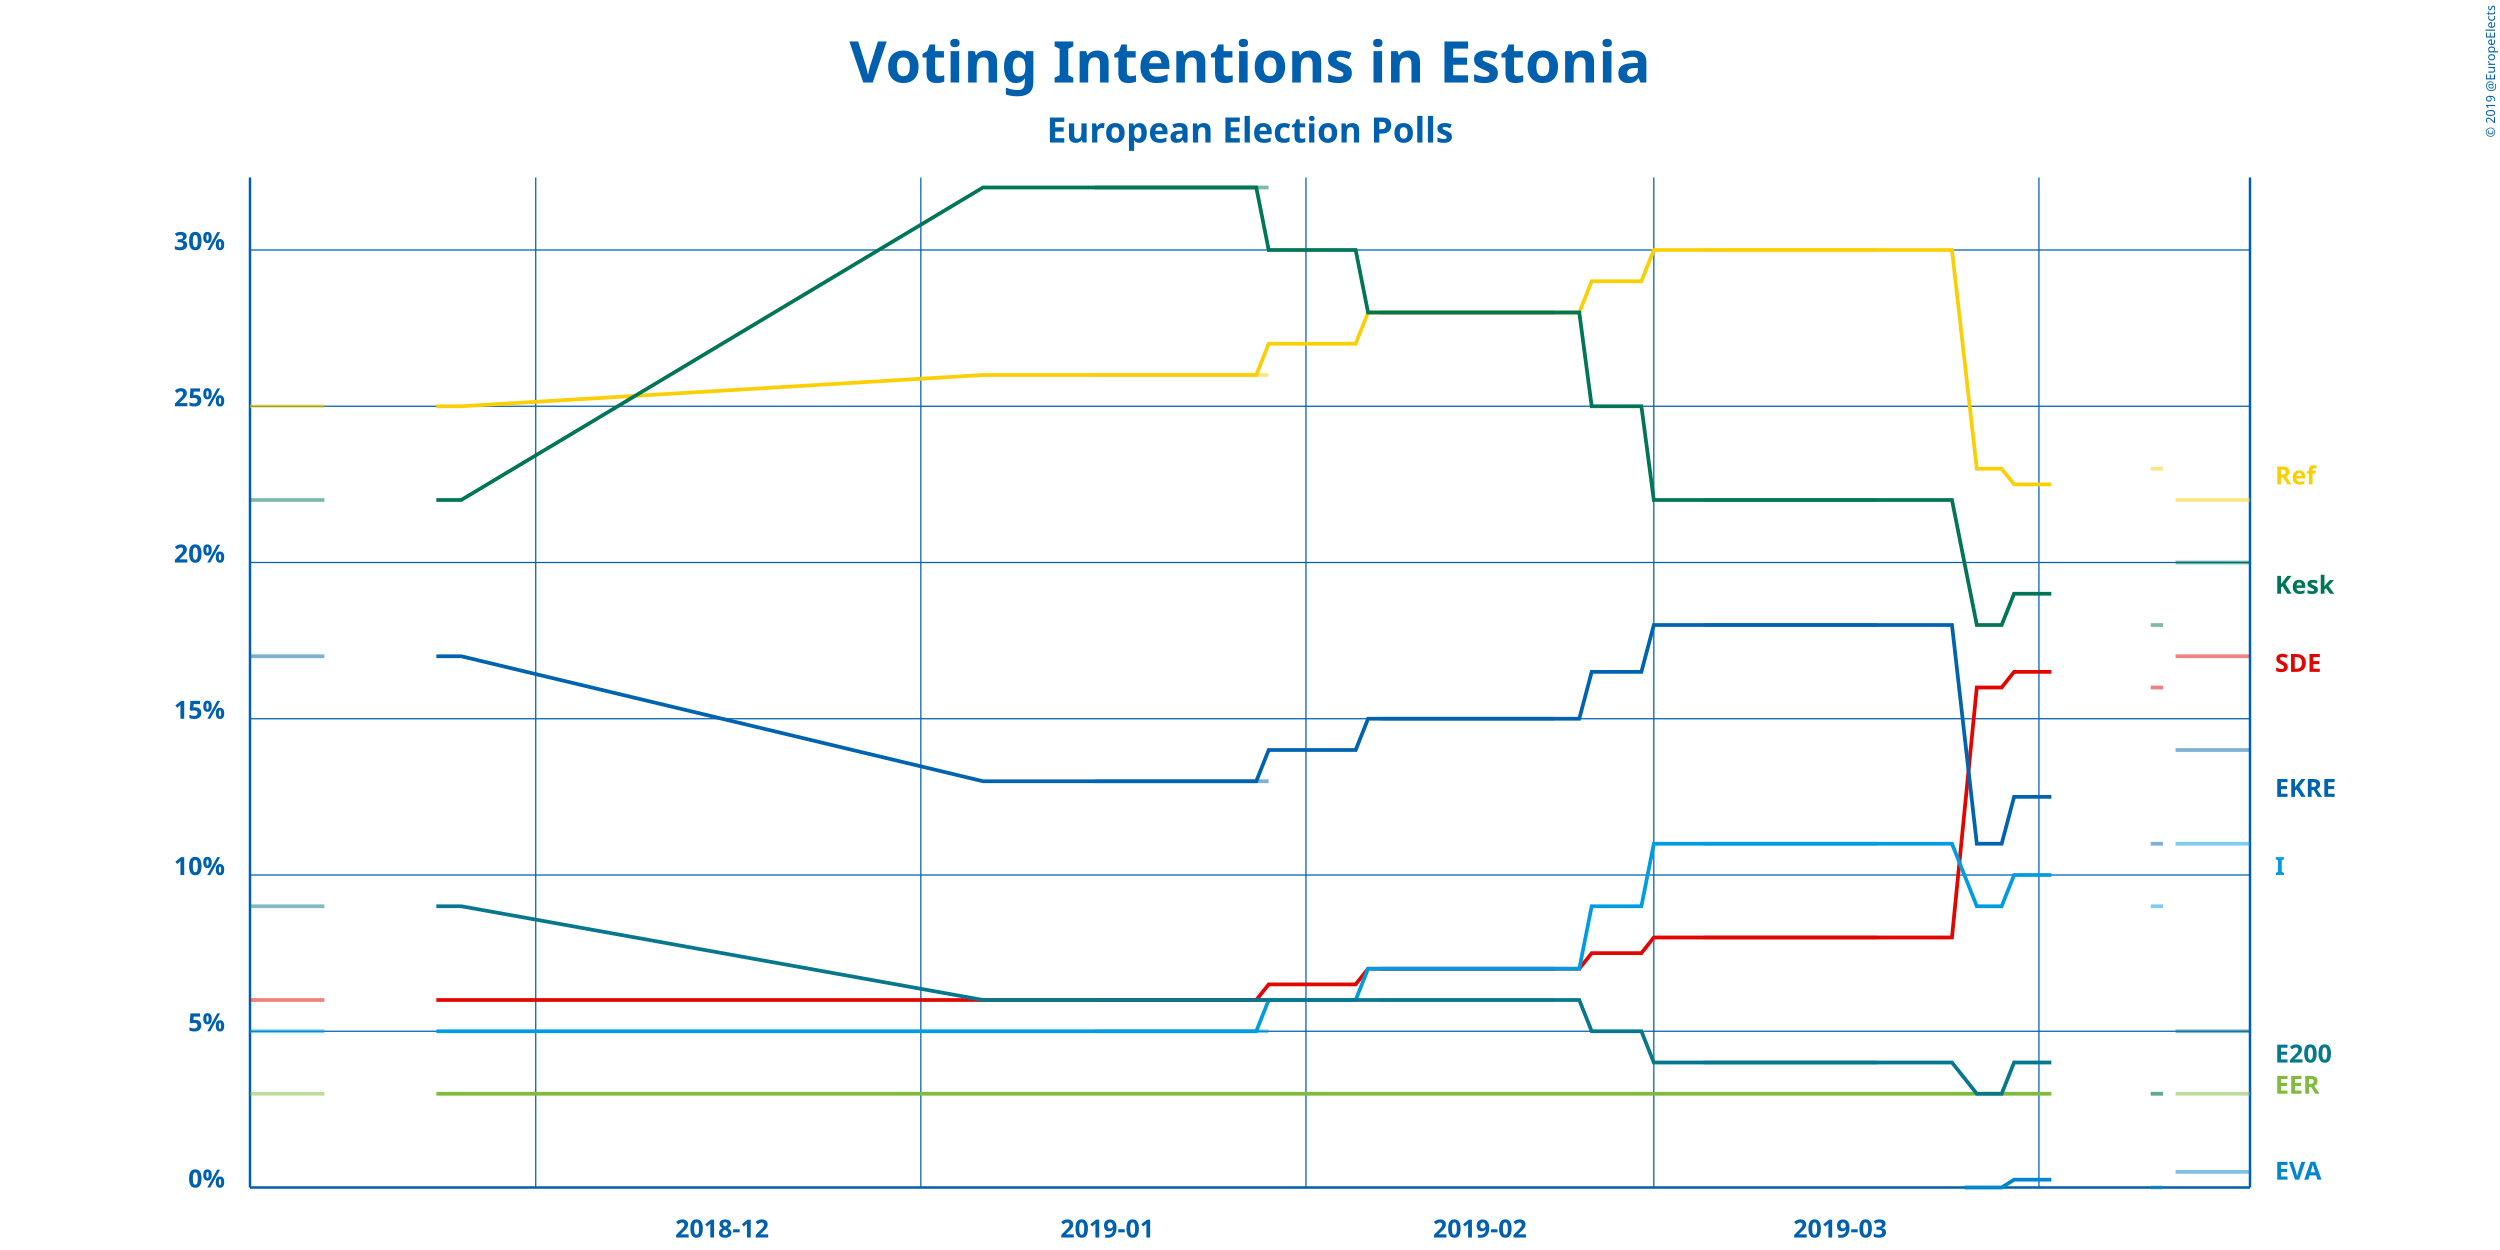
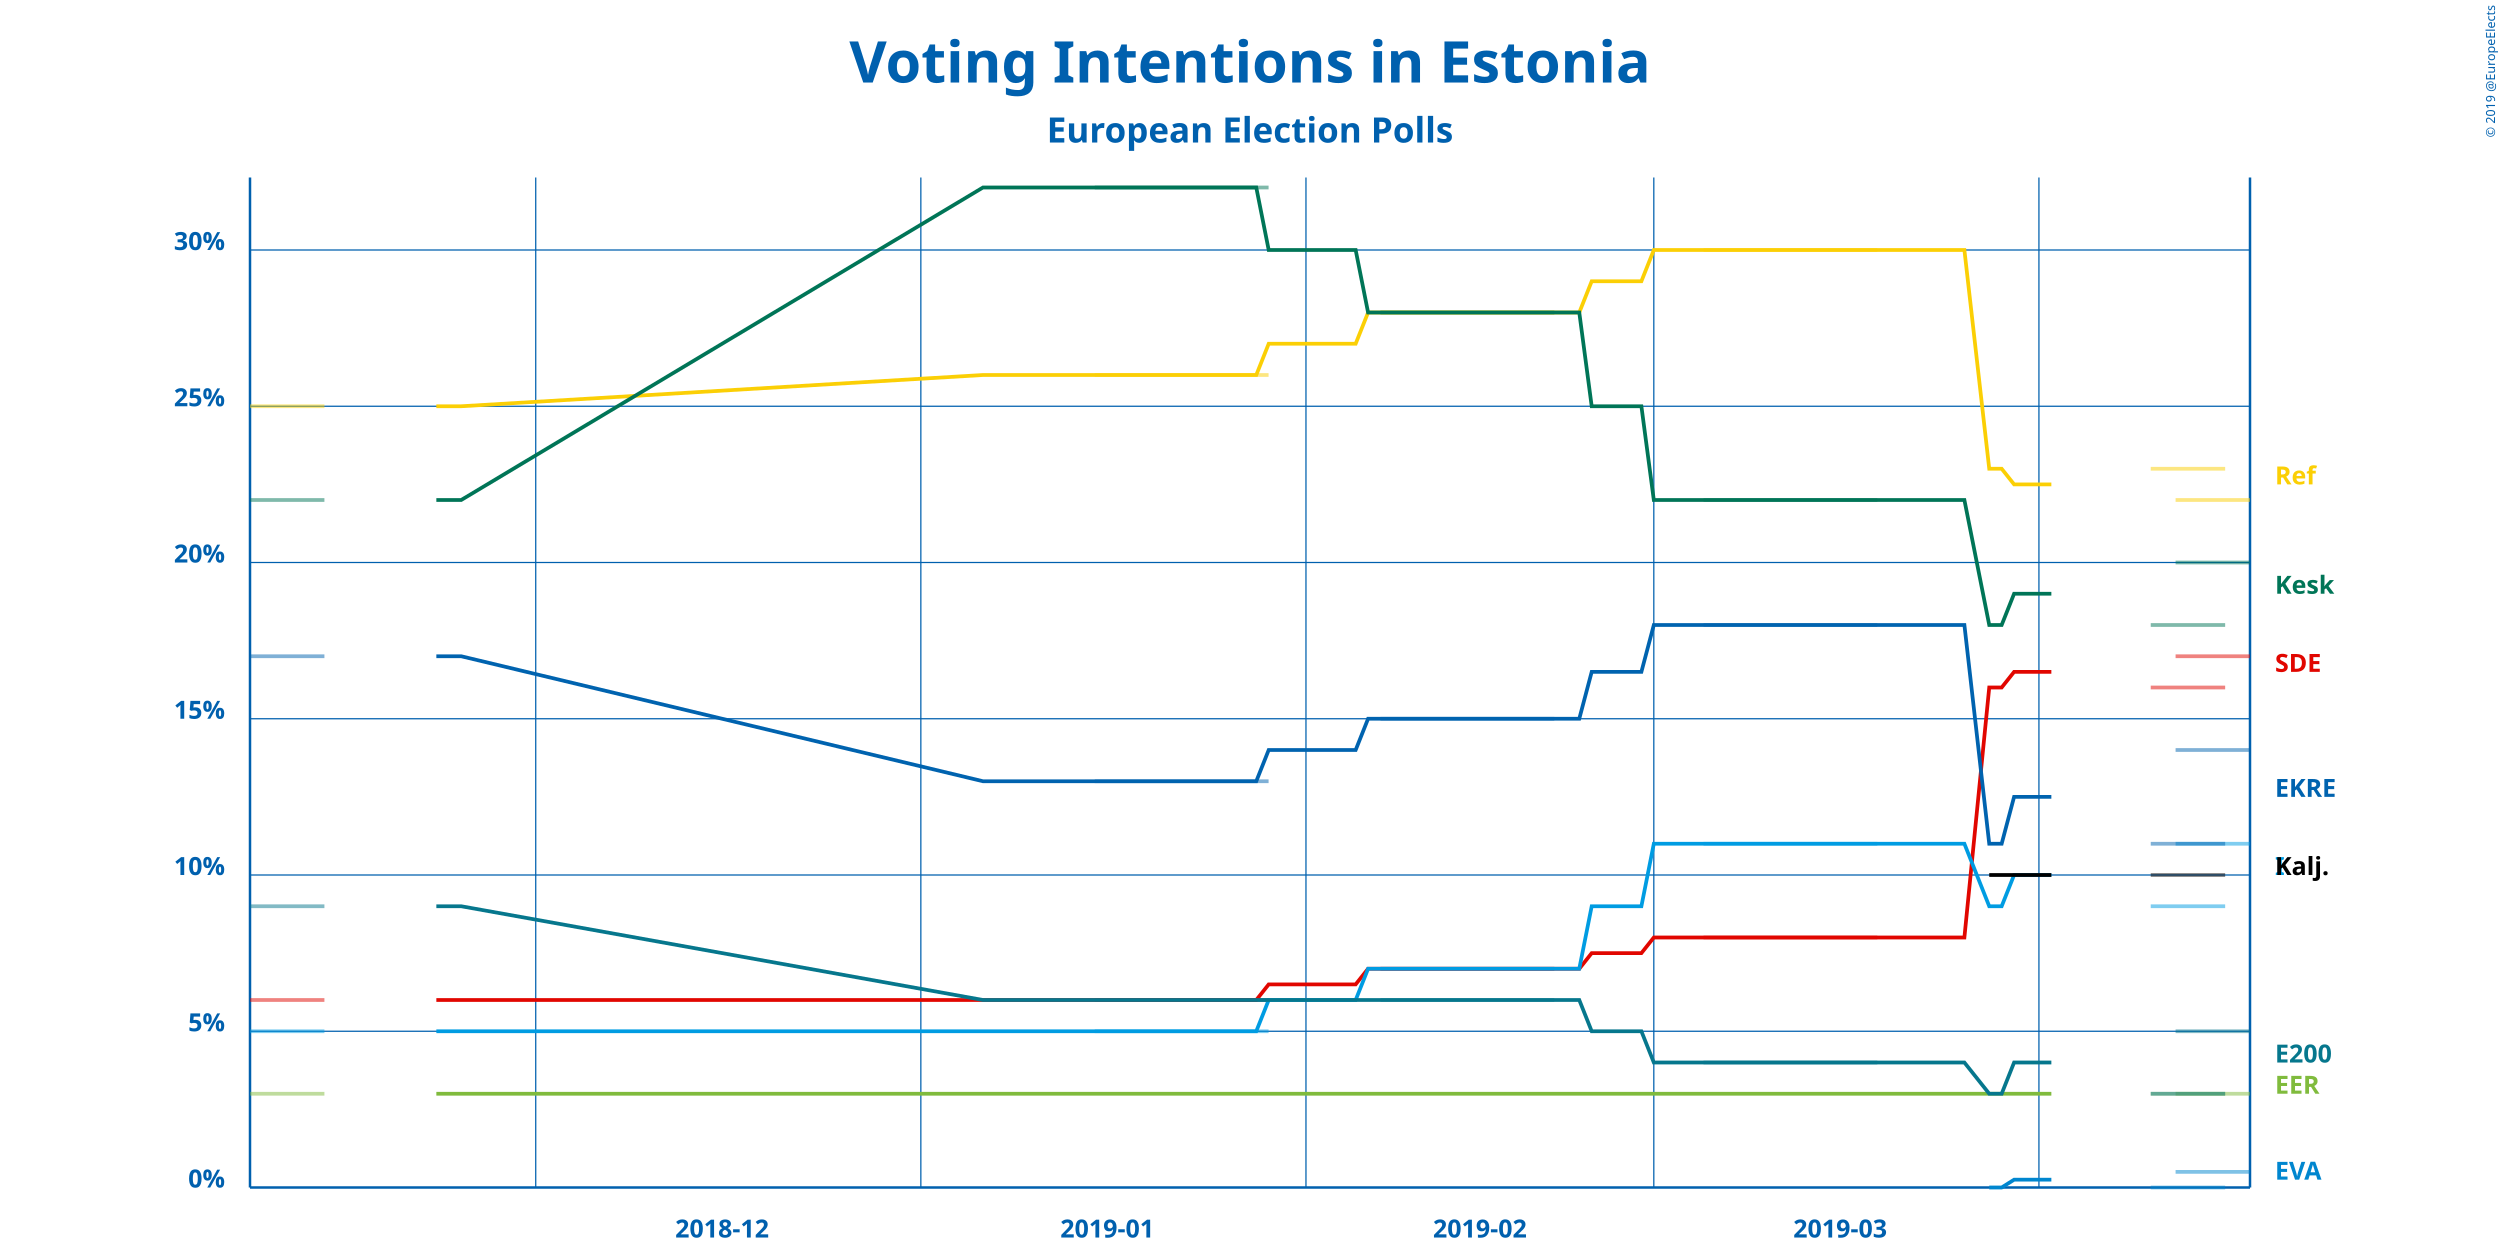
<svg HEIGHT="1000" WIDTH="2000">
  <rect fill="#FFFFFF" height="1000" stroke="none" width="2000" x="0" y="0" />
  <text fill="#0060AE" font-family="'Advent Pro'" font-size="46px" font-style="normal" font-weight="bold" text-align="center" text-anchor="middle" x="1000" y="66">Voting Intentions in Estonia</text>
  <text fill="#0060AE" font-family="'Advent Pro'" font-size="28px" font-style="normal" font-weight="bold" text-align="center" text-anchor="middle" x="1000" y="114">European Election Polls</text>
  <text fill="#0060AE" font-family="'Advent Pro'" font-size="10px" font-style="normal" font-weight="normal" text-align="center" text-anchor="end" transform="rotate(270)" x="-4" y="1996">© 2019 @EuropeElects</text>
  <g>
    <g>
      <line stroke="#0060AE" stroke-width="2" x1="200.0" x2="1800.0" y1="950.0" y2="950.0" />
      <text fill="#0060AE" font-family="'Advent Pro'" font-size="20px" font-style="normal" font-weight="bold" text-align="center" text-anchor="end" x="180.0" y="950.0">0%</text>
      <line stroke="#0060AE" stroke-width="2" x1="200.0" x2="200.0" y1="950.0" y2="142.0" />
      <line stroke="#0060AE" stroke-width="2" x1="1800.0" x2="1800.0" y1="950.0" y2="142.0" />
      <line stroke="#0060AE" stroke-width="1" x1="428.586" x2="428.586" y1="950.0" y2="142.0" />
      <text fill="#0060AE" font-family="'Advent Pro'" font-size="20px" font-style="normal" font-weight="bold" text-align="center" text-anchor="middle" x="577.663" y="990.0">2018-12</text>
      <line stroke="#0060AE" stroke-width="1" x1="736.679" x2="736.679" y1="950.0" y2="142.0" />
      <text fill="#0060AE" font-family="'Advent Pro'" font-size="20px" font-style="normal" font-weight="bold" text-align="center" text-anchor="middle" x="885.757" y="990.0">2019-01</text>
      <line stroke="#0060AE" stroke-width="1" x1="1044.773" x2="1044.773" y1="950.0" y2="142.0" />
      <text fill="#0060AE" font-family="'Advent Pro'" font-size="20px" font-style="normal" font-weight="bold" text-align="center" text-anchor="middle" x="1183.912" y="990.0">2019-02</text>
      <line stroke="#0060AE" stroke-width="1" x1="1323.051" x2="1323.051" y1="950.0" y2="142.0" />
      <text fill="#0060AE" font-family="'Advent Pro'" font-size="20px" font-style="normal" font-weight="bold" text-align="center" text-anchor="middle" x="1472.129" y="990.0">2019-03</text>
      <line stroke="#0060AE" stroke-width="1" x1="1631.145" x2="1631.145" y1="950.0" y2="142.0" />
      <line stroke="#0060AE" stroke-width="1" x1="200.0" x2="1800.0" y1="825.0" y2="825.0" />
      <text fill="#0060AE" font-family="'Advent Pro'" font-size="20px" font-style="normal" font-weight="bold" text-align="center" text-anchor="end" x="180.0" y="825.0">5%</text>
      <line stroke="#0060AE" stroke-width="1" x1="200.0" x2="1800.0" y1="700.0" y2="700.0" />
      <text fill="#0060AE" font-family="'Advent Pro'" font-size="20px" font-style="normal" font-weight="bold" text-align="center" text-anchor="end" x="180.0" y="700.0">10%</text>
      <line stroke="#0060AE" stroke-width="1" x1="200.0" x2="1800.0" y1="575.0" y2="575.0" />
      <text fill="#0060AE" font-family="'Advent Pro'" font-size="20px" font-style="normal" font-weight="bold" text-align="center" text-anchor="end" x="180.0" y="575.0">15%</text>
      <line stroke="#0060AE" stroke-width="1" x1="200.0" x2="1800.0" y1="450.0" y2="450.0" />
      <text fill="#0060AE" font-family="'Advent Pro'" font-size="20px" font-style="normal" font-weight="bold" text-align="center" text-anchor="end" x="180.0" y="450.0">20%</text>
      <line stroke="#0060AE" stroke-width="1" x1="200.0" x2="1800.0" y1="325.0" y2="325.0" />
      <text fill="#0060AE" font-family="'Advent Pro'" font-size="20px" font-style="normal" font-weight="bold" text-align="center" text-anchor="end" x="180.0" y="325.0">25%</text>
      <line stroke="#0060AE" stroke-width="1" x1="200.0" x2="1800.0" y1="200.0" y2="200.0" />
      <text fill="#0060AE" font-family="'Advent Pro'" font-size="20px" font-style="normal" font-weight="bold" text-align="center" text-anchor="end" x="180.0" y="200.0">30%</text>
    </g>
    <g>
-       <line stroke="#FBCF05" stroke-opacity="0.5" stroke-width="3" x1="1720.591" x2="1730.43" y1="375.0" y2="375.0" />
-       <line stroke="#007557" stroke-opacity="0.5" stroke-width="3" x1="1720.591" x2="1730.43" y1="500.0" y2="500.0" />
-       <line stroke="#E10600" stroke-opacity="0.5" stroke-width="3" x1="1720.591" x2="1730.43" y1="550.0" y2="550.0" />
-       <line stroke="#009CE2" stroke-opacity="0.5" stroke-width="3" x1="1720.591" x2="1730.43" y1="725.0" y2="725.0" />
-       <line stroke="#0086CF" stroke-opacity="0.5" stroke-width="3" x1="1720.591" x2="1730.43" y1="950.0" y2="950.0" />
-       <line stroke="#0063AF" stroke-opacity="0.5" stroke-width="3" x1="1720.591" x2="1730.43" y1="675.0" y2="675.0" />
-       <line stroke="#80BB3D" stroke-opacity="0.5" stroke-width="3" x1="1720.591" x2="1730.43" y1="875.0" y2="875.0" />
-       <line stroke="#06778D" stroke-opacity="0.5" stroke-width="3" x1="1720.591" x2="1730.43" y1="875.0" y2="875.0" />
-       <line stroke-opacity="0.5" stroke-width="3" x1="1720.591" x2="1730.43" y1="907.5" y2="907.5" />
      <line stroke="#FBCF05" stroke-opacity="0.5" stroke-width="3" x1="1740.468" x2="1800.0" y1="400.0" y2="400.0" />
      <line stroke="#007557" stroke-opacity="0.5" stroke-width="3" x1="1740.468" x2="1800.0" y1="450.0" y2="450.0" />
      <line stroke="#E10600" stroke-opacity="0.5" stroke-width="3" x1="1740.468" x2="1800.0" y1="525.0" y2="525.0" />
      <line stroke="#009CE2" stroke-opacity="0.5" stroke-width="3" x1="1740.468" x2="1800.0" y1="675.0" y2="675.0" />
      <line stroke="#0086CF" stroke-opacity="0.5" stroke-width="3" x1="1740.468" x2="1800.0" y1="937.5" y2="937.5" />
      <line stroke="#0063AF" stroke-opacity="0.5" stroke-width="3" x1="1740.468" x2="1800.0" y1="600.0" y2="600.0" />
      <line stroke="#80BB3D" stroke-opacity="0.5" stroke-width="3" x1="1740.468" x2="1800.0" y1="875.0" y2="875.0" />
      <line stroke="#06778D" stroke-opacity="0.5" stroke-width="3" x1="1740.468" x2="1800.0" y1="825.0" y2="825.0" />
-       <line stroke-opacity="0.5" stroke-width="3" x1="1740.468" x2="1800.0" y1="917.5" y2="917.5" />
+       <line stroke="#FBCF05" stroke-opacity="0.5" stroke-width="3" x1="1720.591" x2="1780.123" y1="375.0" y2="375.0" />
+       <line stroke="#007557" stroke-opacity="0.5" stroke-width="3" x1="1720.591" x2="1780.123" y1="500.0" y2="500.0" />
+       <line stroke="#E10600" stroke-opacity="0.5" stroke-width="3" x1="1720.591" x2="1780.123" y1="550.0" y2="550.0" />
+       <line stroke="#009CE2" stroke-opacity="0.5" stroke-width="3" x1="1720.591" x2="1780.123" y1="725.0" y2="725.0" />
+       <line stroke="#0086CF" stroke-opacity="0.5" stroke-width="3" x1="1720.591" x2="1780.123" y1="950.0" y2="950.0" />
+       <line stroke="#0063AF" stroke-opacity="0.5" stroke-width="3" x1="1720.591" x2="1780.123" y1="675.0" y2="675.0" />
+       <line stroke="#80BB3D" stroke-opacity="0.5" stroke-width="3" x1="1720.591" x2="1780.123" y1="875.0" y2="875.0" />
+       <line stroke="#06778D" stroke-opacity="0.5" stroke-width="3" x1="1720.591" x2="1780.123" y1="875.0" y2="875.0" />
+       <line stroke="#000000" stroke-opacity="0.5" stroke-width="3" x1="1720.591" x2="1780.123" y1="700.0" y2="700.0" />
      <line stroke="#FBCF05" stroke-opacity="0.5" stroke-width="3" x1="1362.805" x2="1501.845" y1="200.0" y2="200.0" />
      <line stroke="#007557" stroke-opacity="0.5" stroke-width="3" x1="1362.805" x2="1501.845" y1="400.0" y2="400.0" />
      <line stroke="#E10600" stroke-opacity="0.5" stroke-width="3" x1="1362.805" x2="1501.845" y1="750.0" y2="750.0" />
      <line stroke="#009CE2" stroke-opacity="0.5" stroke-width="3" x1="1362.805" x2="1501.845" y1="675.0" y2="675.0" />
      <line stroke="#0063AF" stroke-opacity="0.5" stroke-width="3" x1="1362.805" x2="1501.845" y1="500.0" y2="500.0" />
      <line stroke="#06778D" stroke-opacity="0.5" stroke-width="3" x1="1362.805" x2="1501.845" y1="850.0" y2="850.0" />
      <line stroke-opacity="0.5" stroke-width="3" x1="1362.805" x2="1501.845" y1="775.0" y2="775.0" />
      <line stroke="#FBCF05" stroke-opacity="0.5" stroke-width="3" x1="1104.404" x2="1243.444" y1="250.0" y2="250.0" />
      <line stroke="#007557" stroke-opacity="0.5" stroke-width="3" x1="1104.404" x2="1243.444" y1="250.0" y2="250.0" />
      <line stroke="#E10600" stroke-opacity="0.5" stroke-width="3" x1="1104.404" x2="1243.444" y1="775.0" y2="775.0" />
      <line stroke="#009CE2" stroke-opacity="0.5" stroke-width="3" x1="1104.404" x2="1243.444" y1="775.0" y2="775.0" />
      <line stroke="#0063AF" stroke-opacity="0.5" stroke-width="3" x1="1104.404" x2="1243.444" y1="575.0" y2="575.0" />
      <line stroke="#06778D" stroke-opacity="0.5" stroke-width="3" x1="1104.404" x2="1243.444" y1="800.0" y2="800.0" />
      <line stroke-opacity="0.5" stroke-width="3" x1="1104.404" x2="1243.444" y1="725.0" y2="725.0" />
      <line stroke="#FBCF05" stroke-opacity="0.5" stroke-width="3" x1="875.818" x2="1014.858" y1="300.0" y2="300.0" />
      <line stroke="#007557" stroke-opacity="0.5" stroke-width="3" x1="875.818" x2="1014.858" y1="150.0" y2="150.0" />
      <line stroke="#E10600" stroke-opacity="0.5" stroke-width="3" x1="875.818" x2="1014.858" y1="800.0" y2="800.0" />
      <line stroke="#009CE2" stroke-opacity="0.5" stroke-width="3" x1="875.818" x2="1014.858" y1="825.0" y2="825.0" />
      <line stroke="#0063AF" stroke-opacity="0.5" stroke-width="3" x1="875.818" x2="1014.858" y1="625.0" y2="625.0" />
      <line stroke="#06778D" stroke-opacity="0.5" stroke-width="3" x1="875.818" x2="1014.858" y1="800.0" y2="800.0" />
      <line stroke-opacity="0.5" stroke-width="3" x1="875.818" x2="1014.858" y1="575.0" y2="575.0" />
      <line stroke="#FBCF05" stroke-opacity="0.5" stroke-width="3" x1="200.0" x2="259.532" y1="325.0" y2="325.0" />
      <line stroke="#007557" stroke-opacity="0.5" stroke-width="3" x1="200.0" x2="259.532" y1="400.0" y2="400.0" />
      <line stroke="#E10600" stroke-opacity="0.5" stroke-width="3" x1="200.0" x2="259.532" y1="800.0" y2="800.0" />
      <line stroke="#009CE2" stroke-opacity="0.5" stroke-width="3" x1="200.0" x2="259.532" y1="825.0" y2="825.0" />
      <line stroke="#0063AF" stroke-opacity="0.5" stroke-width="3" x1="200.0" x2="259.532" y1="525.0" y2="525.0" />
      <line stroke="#80BB3D" stroke-opacity="0.5" stroke-width="3" x1="200.0" x2="259.532" y1="875.0" y2="875.0" />
      <line stroke="#06778D" stroke-opacity="0.5" stroke-width="3" x1="200.0" x2="259.532" y1="725.0" y2="725.0" />
      <line stroke-opacity="0.5" stroke-width="3" x1="200.0" x2="259.532" y1="625.0" y2="625.0" />
    </g>
    <g>
-       <polyline fill="none" points="349.078,325.0 359.016,325.0 368.955,325.0                                          786.372,300.0 796.31,300.0 806.249,300.0 816.187,300.0 826.126,300.0 836.064,300.0 846.003,300.0 855.941,300.0 865.88,300.0 875.818,300.0 885.757,300.0 895.695,300.0 905.634,300.0 915.572,300.0 925.511,300.0 935.449,300.0 945.388,300.0 955.326,300.0 965.265,300.0 975.203,300.0 985.142,300.0 995.08,300.0 1005.019,300.0 1014.957,275.0 1024.896,275.0 1034.834,275.0 1044.773,275.0 1054.711,275.0 1064.65,275.0 1074.588,275.0 1084.527,275.0 1094.465,250.0 1104.404,250.0 1114.343,250.0 1124.281,250.0 1134.22,250.0 1144.158,250.0 1154.097,250.0 1164.035,250.0 1173.974,250.0 1183.912,250.0 1193.851,250.0 1203.789,250.0 1213.728,250.0 1223.666,250.0 1233.605,250.0 1243.543,250.0 1253.482,250.0 1263.42,250.0 1273.359,225.0 1283.297,225.0 1293.236,225.0 1303.174,225.0 1313.113,225.0 1323.051,200.0 1332.99,200.0 1342.928,200.0 1352.867,200.0 1362.805,200.0 1372.744,200.0 1382.682,200.0 1392.621,200.0 1402.559,200.0 1412.498,200.0 1422.436,200.0 1432.375,200.0 1442.313,200.0 1452.252,200.0 1462.19,200.0 1472.129,200.0 1482.067,200.0 1492.006,200.0 1501.944,200.0 1511.883,200.0 1521.821,200.0 1531.76,200.0 1541.698,200.0 1551.637,200.0 1561.575,200.0 1571.514,287.5 1581.452,375.0 1591.391,375.0 1601.329,375.0 1611.268,387.5 1621.206,387.5 1631.145,387.5 1641.083,387.5" stroke="#FBCF05" stroke-width="3" />
+       <polyline fill="none" points="349.078,325.0 359.016,325.0 368.955,325.0                                          786.372,300.0 796.31,300.0 806.249,300.0 816.187,300.0 826.126,300.0 836.064,300.0 846.003,300.0 855.941,300.0 865.88,300.0 875.818,300.0 885.757,300.0 895.695,300.0 905.634,300.0 915.572,300.0 925.511,300.0 935.449,300.0 945.388,300.0 955.326,300.0 965.265,300.0 975.203,300.0 985.142,300.0 995.08,300.0 1005.019,300.0 1014.957,275.0 1024.896,275.0 1034.834,275.0 1044.773,275.0 1054.711,275.0 1064.65,275.0 1074.588,275.0 1084.527,275.0 1094.465,250.0 1104.404,250.0 1114.343,250.0 1124.281,250.0 1134.22,250.0 1144.158,250.0 1154.097,250.0 1164.035,250.0 1173.974,250.0 1183.912,250.0 1193.851,250.0 1203.789,250.0 1213.728,250.0 1223.666,250.0 1233.605,250.0 1243.543,250.0 1253.482,250.0 1263.42,250.0 1273.359,225.0 1283.297,225.0 1293.236,225.0 1303.174,225.0 1313.113,225.0 1323.051,200.0 1332.99,200.0 1342.928,200.0 1352.867,200.0 1362.805,200.0 1372.744,200.0 1382.682,200.0 1392.621,200.0 1402.559,200.0 1412.498,200.0 1422.436,200.0 1432.375,200.0 1442.313,200.0 1452.252,200.0 1462.19,200.0 1472.129,200.0 1482.067,200.0 1492.006,200.0 1501.944,200.0 1511.883,200.0 1521.821,200.0 1531.76,200.0 1541.698,200.0 1551.637,200.0 1561.575,200.0 1571.514,200.0  1591.391,375.0 1601.329,375.0 1611.268,387.5 1621.206,387.5 1631.145,387.5 1641.083,387.5" stroke="#FBCF05" stroke-width="3" />
      <text fill="#FBCF05" font-family="'Advent Pro'" font-size="20px" font-style="normal" font-weight="bold" text-align="center" text-anchor="start" x="1820.0" y="387.5">Ref</text>
-       <polyline fill="none" points="349.078,400.0 359.016,400.0 368.955,400.0                                          786.372,150.0 796.31,150.0 806.249,150.0 816.187,150.0 826.126,150.0 836.064,150.0 846.003,150.0 855.941,150.0 865.88,150.0 875.818,150.0 885.757,150.0 895.695,150.0 905.634,150.0 915.572,150.0 925.511,150.0 935.449,150.0 945.388,150.0 955.326,150.0 965.265,150.0 975.203,150.0 985.142,150.0 995.08,150.0 1005.019,150.0 1014.957,200.0 1024.896,200.0 1034.834,200.0 1044.773,200.0 1054.711,200.0 1064.65,200.0 1074.588,200.0 1084.527,200.0 1094.465,250.0 1104.404,250.0 1114.343,250.0 1124.281,250.0 1134.22,250.0 1144.158,250.0 1154.097,250.0 1164.035,250.0 1173.974,250.0 1183.912,250.0 1193.851,250.0 1203.789,250.0 1213.728,250.0 1223.666,250.0 1233.605,250.0 1243.543,250.0 1253.482,250.0 1263.42,250.0 1273.359,325.0 1283.297,325.0 1293.236,325.0 1303.174,325.0 1313.113,325.0 1323.051,400.0 1332.99,400.0 1342.928,400.0 1352.867,400.0 1362.805,400.0 1372.744,400.0 1382.682,400.0 1392.621,400.0 1402.559,400.0 1412.498,400.0 1422.436,400.0 1432.375,400.0 1442.313,400.0 1452.252,400.0 1462.19,400.0 1472.129,400.0 1482.067,400.0 1492.006,400.0 1501.944,400.0 1511.883,400.0 1521.821,400.0 1531.76,400.0 1541.698,400.0 1551.637,400.0 1561.575,400.0 1571.514,450.0 1581.452,500.0 1591.391,500.0 1601.329,500.0 1611.268,475.0 1621.206,475.0 1631.145,475.0 1641.083,475.0" stroke="#007557" stroke-width="3" />
+       <polyline fill="none" points="349.078,400.0 359.016,400.0 368.955,400.0                                          786.372,150.0 796.31,150.0 806.249,150.0 816.187,150.0 826.126,150.0 836.064,150.0 846.003,150.0 855.941,150.0 865.88,150.0 875.818,150.0 885.757,150.0 895.695,150.0 905.634,150.0 915.572,150.0 925.511,150.0 935.449,150.0 945.388,150.0 955.326,150.0 965.265,150.0 975.203,150.0 985.142,150.0 995.08,150.0 1005.019,150.0 1014.957,200.0 1024.896,200.0 1034.834,200.0 1044.773,200.0 1054.711,200.0 1064.65,200.0 1074.588,200.0 1084.527,200.0 1094.465,250.0 1104.404,250.0 1114.343,250.0 1124.281,250.0 1134.22,250.0 1144.158,250.0 1154.097,250.0 1164.035,250.0 1173.974,250.0 1183.912,250.0 1193.851,250.0 1203.789,250.0 1213.728,250.0 1223.666,250.0 1233.605,250.0 1243.543,250.0 1253.482,250.0 1263.42,250.0 1273.359,325.0 1283.297,325.0 1293.236,325.0 1303.174,325.0 1313.113,325.0 1323.051,400.0 1332.99,400.0 1342.928,400.0 1352.867,400.0 1362.805,400.0 1372.744,400.0 1382.682,400.0 1392.621,400.0 1402.559,400.0 1412.498,400.0 1422.436,400.0 1432.375,400.0 1442.313,400.0 1452.252,400.0 1462.19,400.0 1472.129,400.0 1482.067,400.0 1492.006,400.0 1501.944,400.0 1511.883,400.0 1521.821,400.0 1531.76,400.0 1541.698,400.0 1551.637,400.0 1561.575,400.0 1571.514,400.0  1591.391,500.0 1601.329,500.0 1611.268,475.0 1621.206,475.0 1631.145,475.0 1641.083,475.0" stroke="#007557" stroke-width="3" />
      <text fill="#007557" font-family="'Advent Pro'" font-size="20px" font-style="normal" font-weight="bold" text-align="center" text-anchor="start" x="1820.0" y="475.0">Kesk</text>
-       <polyline fill="none" points="349.078,800.0 359.016,800.0 368.955,800.0                                          786.372,800.0 796.31,800.0 806.249,800.0 816.187,800.0 826.126,800.0 836.064,800.0 846.003,800.0 855.941,800.0 865.88,800.0 875.818,800.0 885.757,800.0 895.695,800.0 905.634,800.0 915.572,800.0 925.511,800.0 935.449,800.0 945.388,800.0 955.326,800.0 965.265,800.0 975.203,800.0 985.142,800.0 995.08,800.0 1005.019,800.0 1014.957,787.5 1024.896,787.5 1034.834,787.5 1044.773,787.5 1054.711,787.5 1064.65,787.5 1074.588,787.5 1084.527,787.5 1094.465,775.0 1104.404,775.0 1114.343,775.0 1124.281,775.0 1134.22,775.0 1144.158,775.0 1154.097,775.0 1164.035,775.0 1173.974,775.0 1183.912,775.0 1193.851,775.0 1203.789,775.0 1213.728,775.0 1223.666,775.0 1233.605,775.0 1243.543,775.0 1253.482,775.0 1263.42,775.0 1273.359,762.5 1283.297,762.5 1293.236,762.5 1303.174,762.5 1313.113,762.5 1323.051,750.0 1332.99,750.0 1342.928,750.0 1352.867,750.0 1362.805,750.0 1372.744,750.0 1382.682,750.0 1392.621,750.0 1402.559,750.0 1412.498,750.0 1422.436,750.0 1432.375,750.0 1442.313,750.0 1452.252,750.0 1462.19,750.0 1472.129,750.0 1482.067,750.0 1492.006,750.0 1501.944,750.0 1511.883,750.0 1521.821,750.0 1531.76,750.0 1541.698,750.0 1551.637,750.0 1561.575,750.0 1571.514,650.0 1581.452,550.0 1591.391,550.0 1601.329,550.0 1611.268,537.5 1621.206,537.5 1631.145,537.5 1641.083,537.5" stroke="#E10600" stroke-width="3" />
+       <polyline fill="none" points="349.078,800.0 359.016,800.0 368.955,800.0                                          786.372,800.0 796.31,800.0 806.249,800.0 816.187,800.0 826.126,800.0 836.064,800.0 846.003,800.0 855.941,800.0 865.88,800.0 875.818,800.0 885.757,800.0 895.695,800.0 905.634,800.0 915.572,800.0 925.511,800.0 935.449,800.0 945.388,800.0 955.326,800.0 965.265,800.0 975.203,800.0 985.142,800.0 995.08,800.0 1005.019,800.0 1014.957,787.5 1024.896,787.5 1034.834,787.5 1044.773,787.5 1054.711,787.5 1064.65,787.5 1074.588,787.5 1084.527,787.5 1094.465,775.0 1104.404,775.0 1114.343,775.0 1124.281,775.0 1134.22,775.0 1144.158,775.0 1154.097,775.0 1164.035,775.0 1173.974,775.0 1183.912,775.0 1193.851,775.0 1203.789,775.0 1213.728,775.0 1223.666,775.0 1233.605,775.0 1243.543,775.0 1253.482,775.0 1263.42,775.0 1273.359,762.5 1283.297,762.5 1293.236,762.5 1303.174,762.5 1313.113,762.5 1323.051,750.0 1332.99,750.0 1342.928,750.0 1352.867,750.0 1362.805,750.0 1372.744,750.0 1382.682,750.0 1392.621,750.0 1402.559,750.0 1412.498,750.0 1422.436,750.0 1432.375,750.0 1442.313,750.0 1452.252,750.0 1462.19,750.0 1472.129,750.0 1482.067,750.0 1492.006,750.0 1501.944,750.0 1511.883,750.0 1521.821,750.0 1531.76,750.0 1541.698,750.0 1551.637,750.0 1561.575,750.0 1571.514,750.0  1591.391,550.0 1601.329,550.0 1611.268,537.5 1621.206,537.5 1631.145,537.5 1641.083,537.5" stroke="#E10600" stroke-width="3" />
      <text fill="#E10600" font-family="'Advent Pro'" font-size="20px" font-style="normal" font-weight="bold" text-align="center" text-anchor="start" x="1820.0" y="537.5">SDE</text>
-       <polyline fill="none" points="349.078,825.0 359.016,825.0 368.955,825.0                                          786.372,825.0 796.31,825.0 806.249,825.0 816.187,825.0 826.126,825.0 836.064,825.0 846.003,825.0 855.941,825.0 865.88,825.0 875.818,825.0 885.757,825.0 895.695,825.0 905.634,825.0 915.572,825.0 925.511,825.0 935.449,825.0 945.388,825.0 955.326,825.0 965.265,825.0 975.203,825.0 985.142,825.0 995.08,825.0 1005.019,825.0 1014.957,800.0 1024.896,800.0 1034.834,800.0 1044.773,800.0 1054.711,800.0 1064.65,800.0 1074.588,800.0 1084.527,800.0 1094.465,775.0 1104.404,775.0 1114.343,775.0 1124.281,775.0 1134.22,775.0 1144.158,775.0 1154.097,775.0 1164.035,775.0 1173.974,775.0 1183.912,775.0 1193.851,775.0 1203.789,775.0 1213.728,775.0 1223.666,775.0 1233.605,775.0 1243.543,775.0 1253.482,775.0 1263.42,775.0 1273.359,725.0 1283.297,725.0 1293.236,725.0 1303.174,725.0 1313.113,725.0 1323.051,675.0 1332.99,675.0 1342.928,675.0 1352.867,675.0 1362.805,675.0 1372.744,675.0 1382.682,675.0 1392.621,675.0 1402.559,675.0 1412.498,675.0 1422.436,675.0 1432.375,675.0 1442.313,675.0 1452.252,675.0 1462.19,675.0 1472.129,675.0 1482.067,675.0 1492.006,675.0 1501.944,675.0 1511.883,675.0 1521.821,675.0 1531.76,675.0 1541.698,675.0 1551.637,675.0 1561.575,675.0 1571.514,700.0 1581.452,725.0 1591.391,725.0 1601.329,725.0 1611.268,700.0 1621.206,700.0 1631.145,700.0 1641.083,700.0" stroke="#009CE2" stroke-width="3" />
+       <polyline fill="none" points="349.078,825.0 359.016,825.0 368.955,825.0                                          786.372,825.0 796.31,825.0 806.249,825.0 816.187,825.0 826.126,825.0 836.064,825.0 846.003,825.0 855.941,825.0 865.88,825.0 875.818,825.0 885.757,825.0 895.695,825.0 905.634,825.0 915.572,825.0 925.511,825.0 935.449,825.0 945.388,825.0 955.326,825.0 965.265,825.0 975.203,825.0 985.142,825.0 995.08,825.0 1005.019,825.0 1014.957,800.0 1024.896,800.0 1034.834,800.0 1044.773,800.0 1054.711,800.0 1064.65,800.0 1074.588,800.0 1084.527,800.0 1094.465,775.0 1104.404,775.0 1114.343,775.0 1124.281,775.0 1134.22,775.0 1144.158,775.0 1154.097,775.0 1164.035,775.0 1173.974,775.0 1183.912,775.0 1193.851,775.0 1203.789,775.0 1213.728,775.0 1223.666,775.0 1233.605,775.0 1243.543,775.0 1253.482,775.0 1263.42,775.0 1273.359,725.0 1283.297,725.0 1293.236,725.0 1303.174,725.0 1313.113,725.0 1323.051,675.0 1332.99,675.0 1342.928,675.0 1352.867,675.0 1362.805,675.0 1372.744,675.0 1382.682,675.0 1392.621,675.0 1402.559,675.0 1412.498,675.0 1422.436,675.0 1432.375,675.0 1442.313,675.0 1452.252,675.0 1462.19,675.0 1472.129,675.0 1482.067,675.0 1492.006,675.0 1501.944,675.0 1511.883,675.0 1521.821,675.0 1531.76,675.0 1541.698,675.0 1551.637,675.0 1561.575,675.0 1571.514,675.0  1591.391,725.0 1601.329,725.0 1611.268,700.0 1621.206,700.0 1631.145,700.0 1641.083,700.0" stroke="#009CE2" stroke-width="3" />
      <text fill="#009CE2" font-family="'Advent Pro'" font-size="20px" font-style="normal" font-weight="bold" text-align="center" text-anchor="start" x="1820.0" y="700.0">I</text>
-       <polyline fill="none" points="                                                                                                                           1571.514,950.0 1581.452,950.0 1591.391,950.0 1601.329,950.0 1611.268,943.75 1621.206,943.75 1631.145,943.75 1641.083,943.75" stroke="#0086CF" stroke-width="3" />
+       <polyline fill="none" points="                                                                                                                             1591.391,950.0 1601.329,950.0 1611.268,943.75 1621.206,943.75 1631.145,943.75 1641.083,943.75" stroke="#0086CF" stroke-width="3" />
      <text fill="#0086CF" font-family="'Advent Pro'" font-size="20px" font-style="normal" font-weight="bold" text-align="center" text-anchor="start" x="1820.0" y="943.75">EVA</text>
-       <polyline fill="none" points="349.078,525.0 359.016,525.0 368.955,525.0                                          786.372,625.0 796.31,625.0 806.249,625.0 816.187,625.0 826.126,625.0 836.064,625.0 846.003,625.0 855.941,625.0 865.88,625.0 875.818,625.0 885.757,625.0 895.695,625.0 905.634,625.0 915.572,625.0 925.511,625.0 935.449,625.0 945.388,625.0 955.326,625.0 965.265,625.0 975.203,625.0 985.142,625.0 995.08,625.0 1005.019,625.0 1014.957,600.0 1024.896,600.0 1034.834,600.0 1044.773,600.0 1054.711,600.0 1064.65,600.0 1074.588,600.0 1084.527,600.0 1094.465,575.0 1104.404,575.0 1114.343,575.0 1124.281,575.0 1134.22,575.0 1144.158,575.0 1154.097,575.0 1164.035,575.0 1173.974,575.0 1183.912,575.0 1193.851,575.0 1203.789,575.0 1213.728,575.0 1223.666,575.0 1233.605,575.0 1243.543,575.0 1253.482,575.0 1263.42,575.0 1273.359,537.5 1283.297,537.5 1293.236,537.5 1303.174,537.5 1313.113,537.5 1323.051,500.0 1332.99,500.0 1342.928,500.0 1352.867,500.0 1362.805,500.0 1372.744,500.0 1382.682,500.0 1392.621,500.0 1402.559,500.0 1412.498,500.0 1422.436,500.0 1432.375,500.0 1442.313,500.0 1452.252,500.0 1462.19,500.0 1472.129,500.0 1482.067,500.0 1492.006,500.0 1501.944,500.0 1511.883,500.0 1521.821,500.0 1531.76,500.0 1541.698,500.0 1551.637,500.0 1561.575,500.0 1571.514,587.5 1581.452,675.0 1591.391,675.0 1601.329,675.0 1611.268,637.5 1621.206,637.5 1631.145,637.5 1641.083,637.5" stroke="#0063AF" stroke-width="3" />
+       <polyline fill="none" points="349.078,525.0 359.016,525.0 368.955,525.0                                          786.372,625.0 796.31,625.0 806.249,625.0 816.187,625.0 826.126,625.0 836.064,625.0 846.003,625.0 855.941,625.0 865.88,625.0 875.818,625.0 885.757,625.0 895.695,625.0 905.634,625.0 915.572,625.0 925.511,625.0 935.449,625.0 945.388,625.0 955.326,625.0 965.265,625.0 975.203,625.0 985.142,625.0 995.08,625.0 1005.019,625.0 1014.957,600.0 1024.896,600.0 1034.834,600.0 1044.773,600.0 1054.711,600.0 1064.65,600.0 1074.588,600.0 1084.527,600.0 1094.465,575.0 1104.404,575.0 1114.343,575.0 1124.281,575.0 1134.22,575.0 1144.158,575.0 1154.097,575.0 1164.035,575.0 1173.974,575.0 1183.912,575.0 1193.851,575.0 1203.789,575.0 1213.728,575.0 1223.666,575.0 1233.605,575.0 1243.543,575.0 1253.482,575.0 1263.42,575.0 1273.359,537.5 1283.297,537.5 1293.236,537.5 1303.174,537.5 1313.113,537.5 1323.051,500.0 1332.99,500.0 1342.928,500.0 1352.867,500.0 1362.805,500.0 1372.744,500.0 1382.682,500.0 1392.621,500.0 1402.559,500.0 1412.498,500.0 1422.436,500.0 1432.375,500.0 1442.313,500.0 1452.252,500.0 1462.19,500.0 1472.129,500.0 1482.067,500.0 1492.006,500.0 1501.944,500.0 1511.883,500.0 1521.821,500.0 1531.76,500.0 1541.698,500.0 1551.637,500.0 1561.575,500.0 1571.514,500.0  1591.391,675.0 1601.329,675.0 1611.268,637.5 1621.206,637.5 1631.145,637.5 1641.083,637.5" stroke="#0063AF" stroke-width="3" />
      <text fill="#0063AF" font-family="'Advent Pro'" font-size="20px" font-style="normal" font-weight="bold" text-align="center" text-anchor="start" x="1820.0" y="637.5">EKRE</text>
-       <polyline fill="none" points="349.078,875.0 359.016,875.0 368.955,875.0                                                                                                                         1571.514,875.0 1581.452,875.0 1591.391,875.0 1601.329,875.0 1611.268,875.0 1621.206,875.0 1631.145,875.0 1641.083,875.0" stroke="#80BB3D" stroke-width="3" />
+       <polyline fill="none" points="349.078,875.0 359.016,875.0 368.955,875.0                                                                                                                           1591.391,875.0 1601.329,875.0 1611.268,875.0 1621.206,875.0 1631.145,875.0 1641.083,875.0" stroke="#80BB3D" stroke-width="3" />
      <text fill="#80BB3D" font-family="'Advent Pro'" font-size="20px" font-style="normal" font-weight="bold" text-align="center" text-anchor="start" x="1820.0" y="875.0">EER</text>
-       <polyline fill="none" points="349.078,725.0 359.016,725.0 368.955,725.0                                          786.372,800.0 796.31,800.0 806.249,800.0 816.187,800.0 826.126,800.0 836.064,800.0 846.003,800.0 855.941,800.0 865.88,800.0 875.818,800.0 885.757,800.0 895.695,800.0 905.634,800.0 915.572,800.0 925.511,800.0 935.449,800.0 945.388,800.0 955.326,800.0 965.265,800.0 975.203,800.0 985.142,800.0 995.08,800.0 1005.019,800.0 1014.957,800.0 1024.896,800.0 1034.834,800.0 1044.773,800.0 1054.711,800.0 1064.65,800.0 1074.588,800.0 1084.527,800.0 1094.465,800.0 1104.404,800.0 1114.343,800.0 1124.281,800.0 1134.22,800.0 1144.158,800.0 1154.097,800.0 1164.035,800.0 1173.974,800.0 1183.912,800.0 1193.851,800.0 1203.789,800.0 1213.728,800.0 1223.666,800.0 1233.605,800.0 1243.543,800.0 1253.482,800.0 1263.42,800.0 1273.359,825.0 1283.297,825.0 1293.236,825.0 1303.174,825.0 1313.113,825.0 1323.051,850.0 1332.99,850.0 1342.928,850.0 1352.867,850.0 1362.805,850.0 1372.744,850.0 1382.682,850.0 1392.621,850.0 1402.559,850.0 1412.498,850.0 1422.436,850.0 1432.375,850.0 1442.313,850.0 1452.252,850.0 1462.19,850.0 1472.129,850.0 1482.067,850.0 1492.006,850.0 1501.944,850.0 1511.883,850.0 1521.821,850.0 1531.76,850.0 1541.698,850.0 1551.637,850.0 1561.575,850.0 1571.514,862.5 1581.452,875.0 1591.391,875.0 1601.329,875.0 1611.268,850.0 1621.206,850.0 1631.145,850.0 1641.083,850.0" stroke="#06778D" stroke-width="3" />
+       <polyline fill="none" points="349.078,725.0 359.016,725.0 368.955,725.0                                          786.372,800.0 796.31,800.0 806.249,800.0 816.187,800.0 826.126,800.0 836.064,800.0 846.003,800.0 855.941,800.0 865.88,800.0 875.818,800.0 885.757,800.0 895.695,800.0 905.634,800.0 915.572,800.0 925.511,800.0 935.449,800.0 945.388,800.0 955.326,800.0 965.265,800.0 975.203,800.0 985.142,800.0 995.08,800.0 1005.019,800.0 1014.957,800.0 1024.896,800.0 1034.834,800.0 1044.773,800.0 1054.711,800.0 1064.65,800.0 1074.588,800.0 1084.527,800.0 1094.465,800.0 1104.404,800.0 1114.343,800.0 1124.281,800.0 1134.22,800.0 1144.158,800.0 1154.097,800.0 1164.035,800.0 1173.974,800.0 1183.912,800.0 1193.851,800.0 1203.789,800.0 1213.728,800.0 1223.666,800.0 1233.605,800.0 1243.543,800.0 1253.482,800.0 1263.42,800.0 1273.359,825.0 1283.297,825.0 1293.236,825.0 1303.174,825.0 1313.113,825.0 1323.051,850.0 1332.99,850.0 1342.928,850.0 1352.867,850.0 1362.805,850.0 1372.744,850.0 1382.682,850.0 1392.621,850.0 1402.559,850.0 1412.498,850.0 1422.436,850.0 1432.375,850.0 1442.313,850.0 1452.252,850.0 1462.19,850.0 1472.129,850.0 1482.067,850.0 1492.006,850.0 1501.944,850.0 1511.883,850.0 1521.821,850.0 1531.76,850.0 1541.698,850.0 1551.637,850.0 1561.575,850.0 1571.514,850.0  1591.391,875.0 1601.329,875.0 1611.268,850.0 1621.206,850.0 1631.145,850.0 1641.083,850.0" stroke="#06778D" stroke-width="3" />
      <text fill="#06778D" font-family="'Advent Pro'" font-size="20px" font-style="normal" font-weight="bold" text-align="center" text-anchor="start" x="1820.0" y="850.0">E200</text>
+       <polyline fill="none" points="                                                                                                                             1591.391,700.0 1601.329,700.0 1611.268,700.0 1621.206,700.0 1631.145,700.0 1641.083,700.0" stroke="#000000" stroke-width="3" />
+       <text fill="#000000" font-family="'Advent Pro'" font-size="20px" font-style="normal" font-weight="bold" text-align="center" text-anchor="start" x="1820.0" y="700.0">Kalj.</text>
    </g>
  </g>
</svg>
